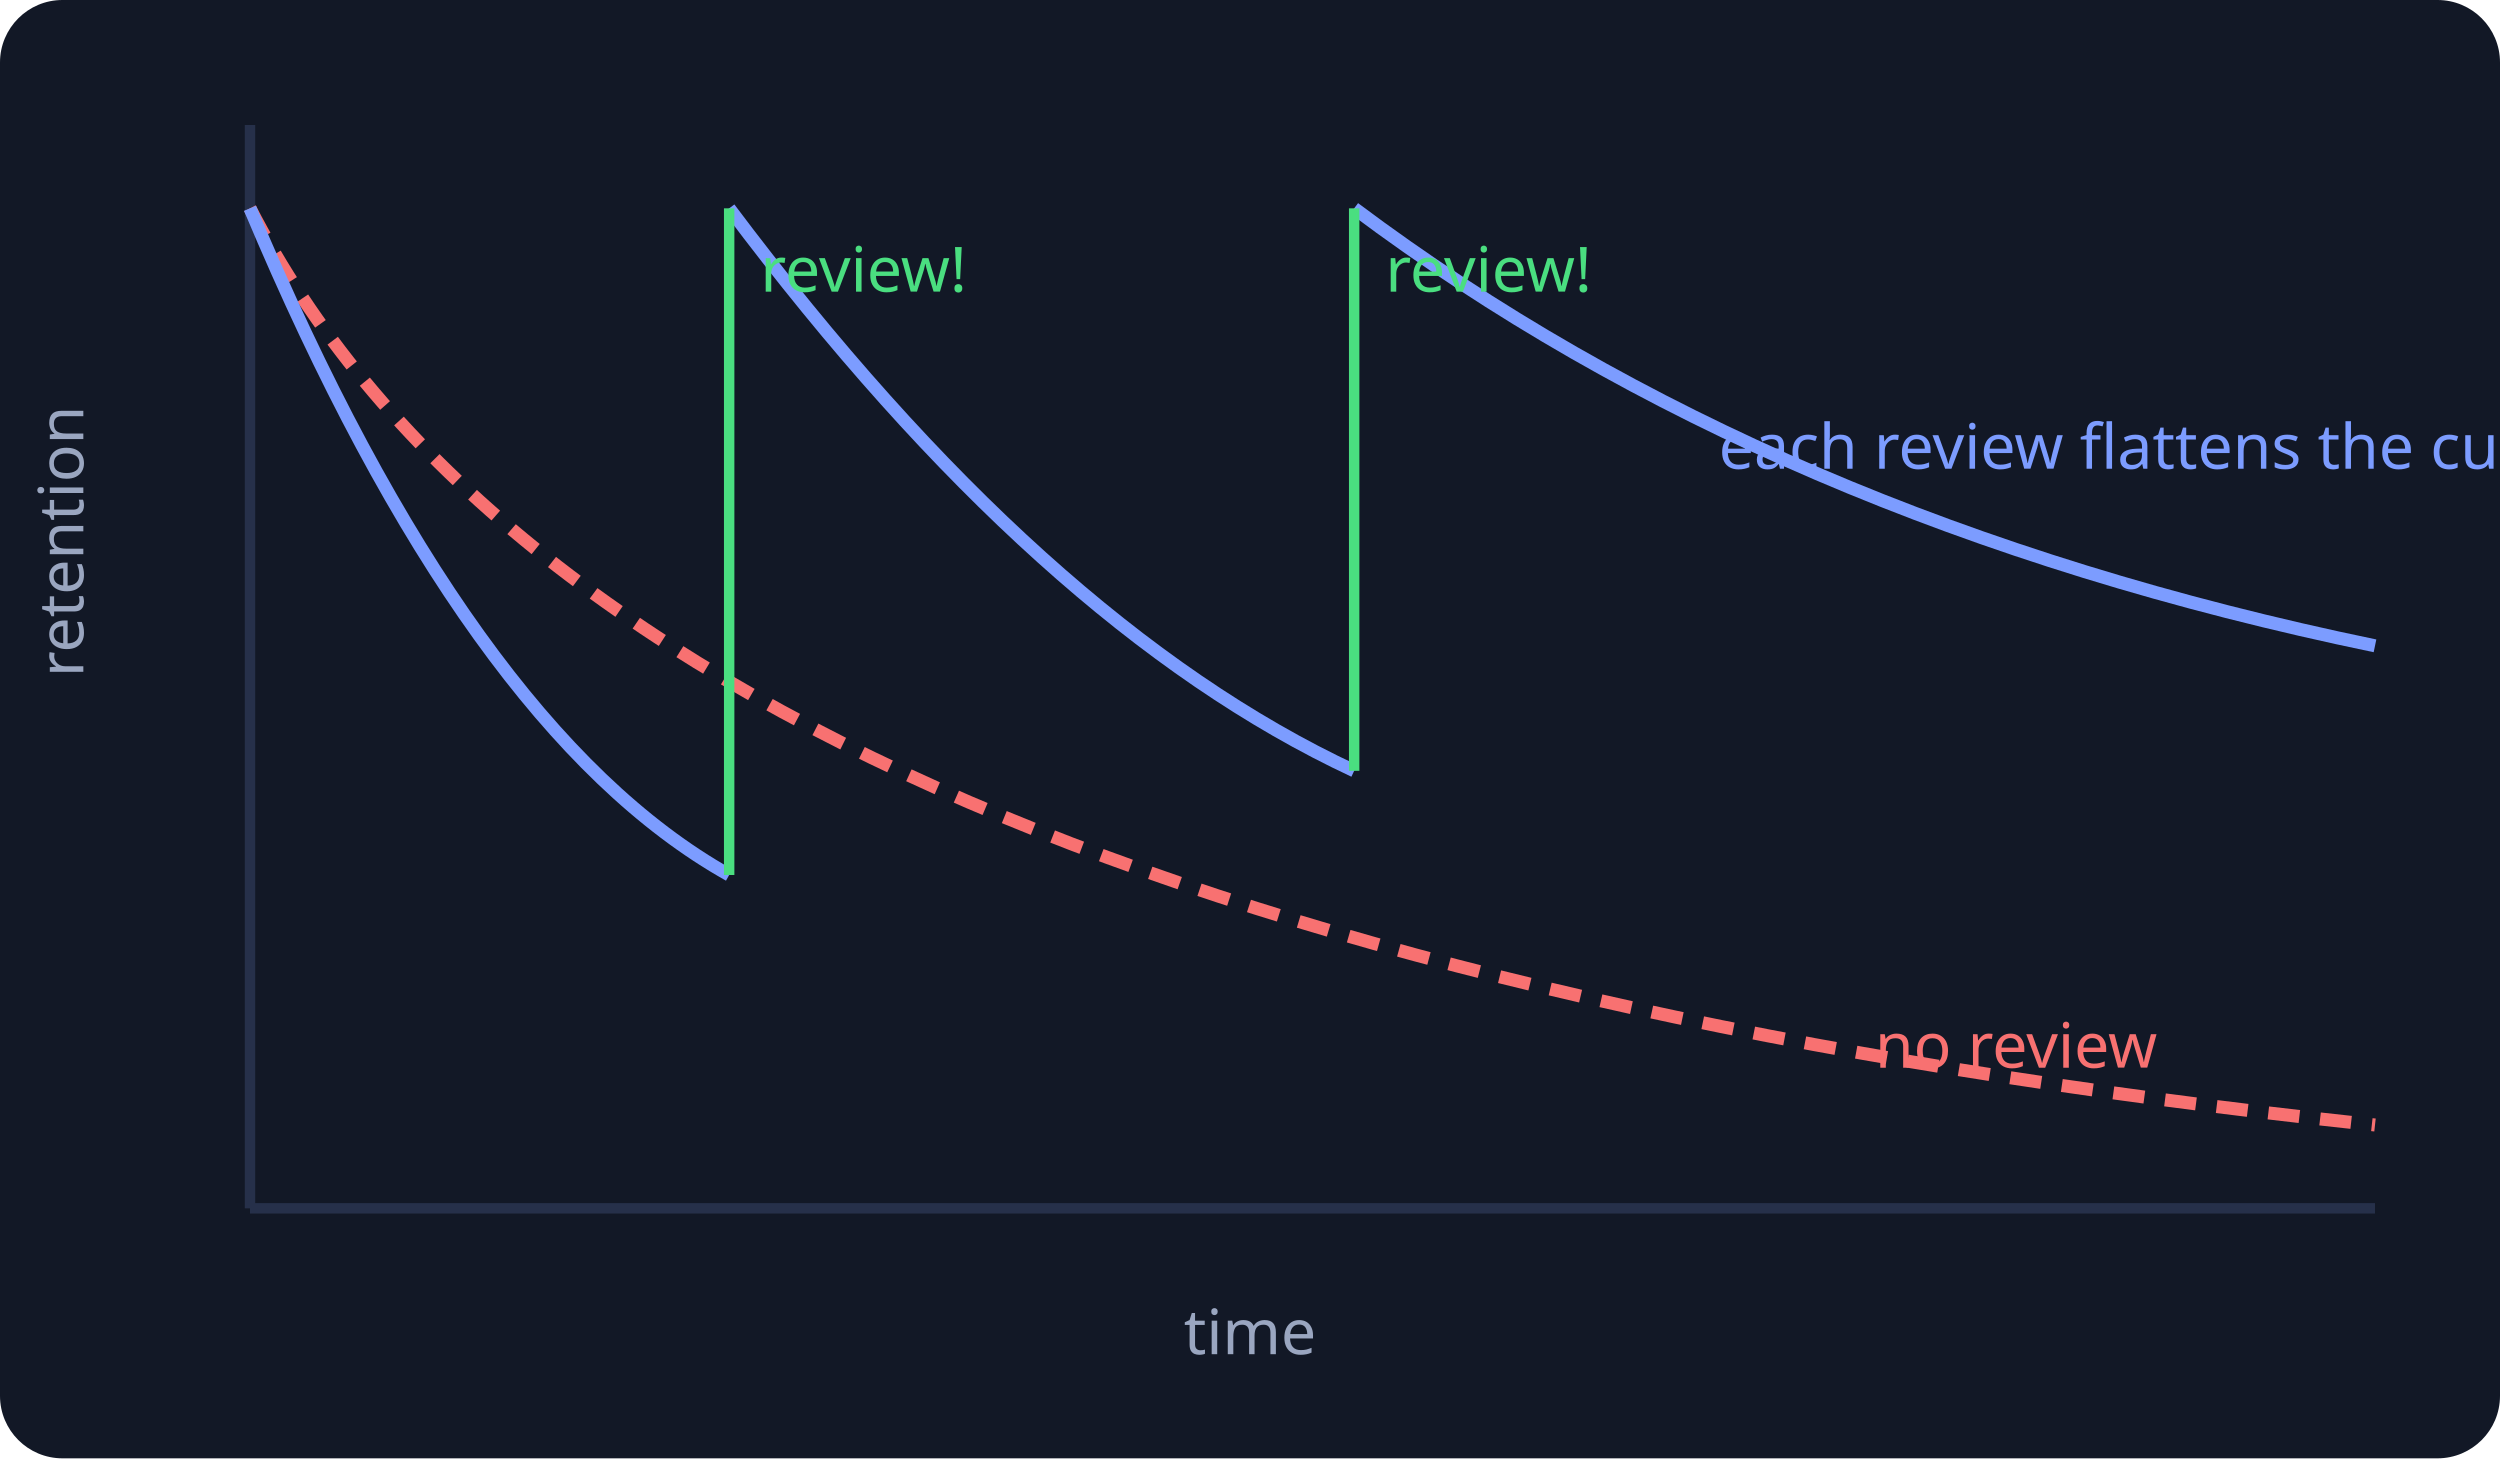
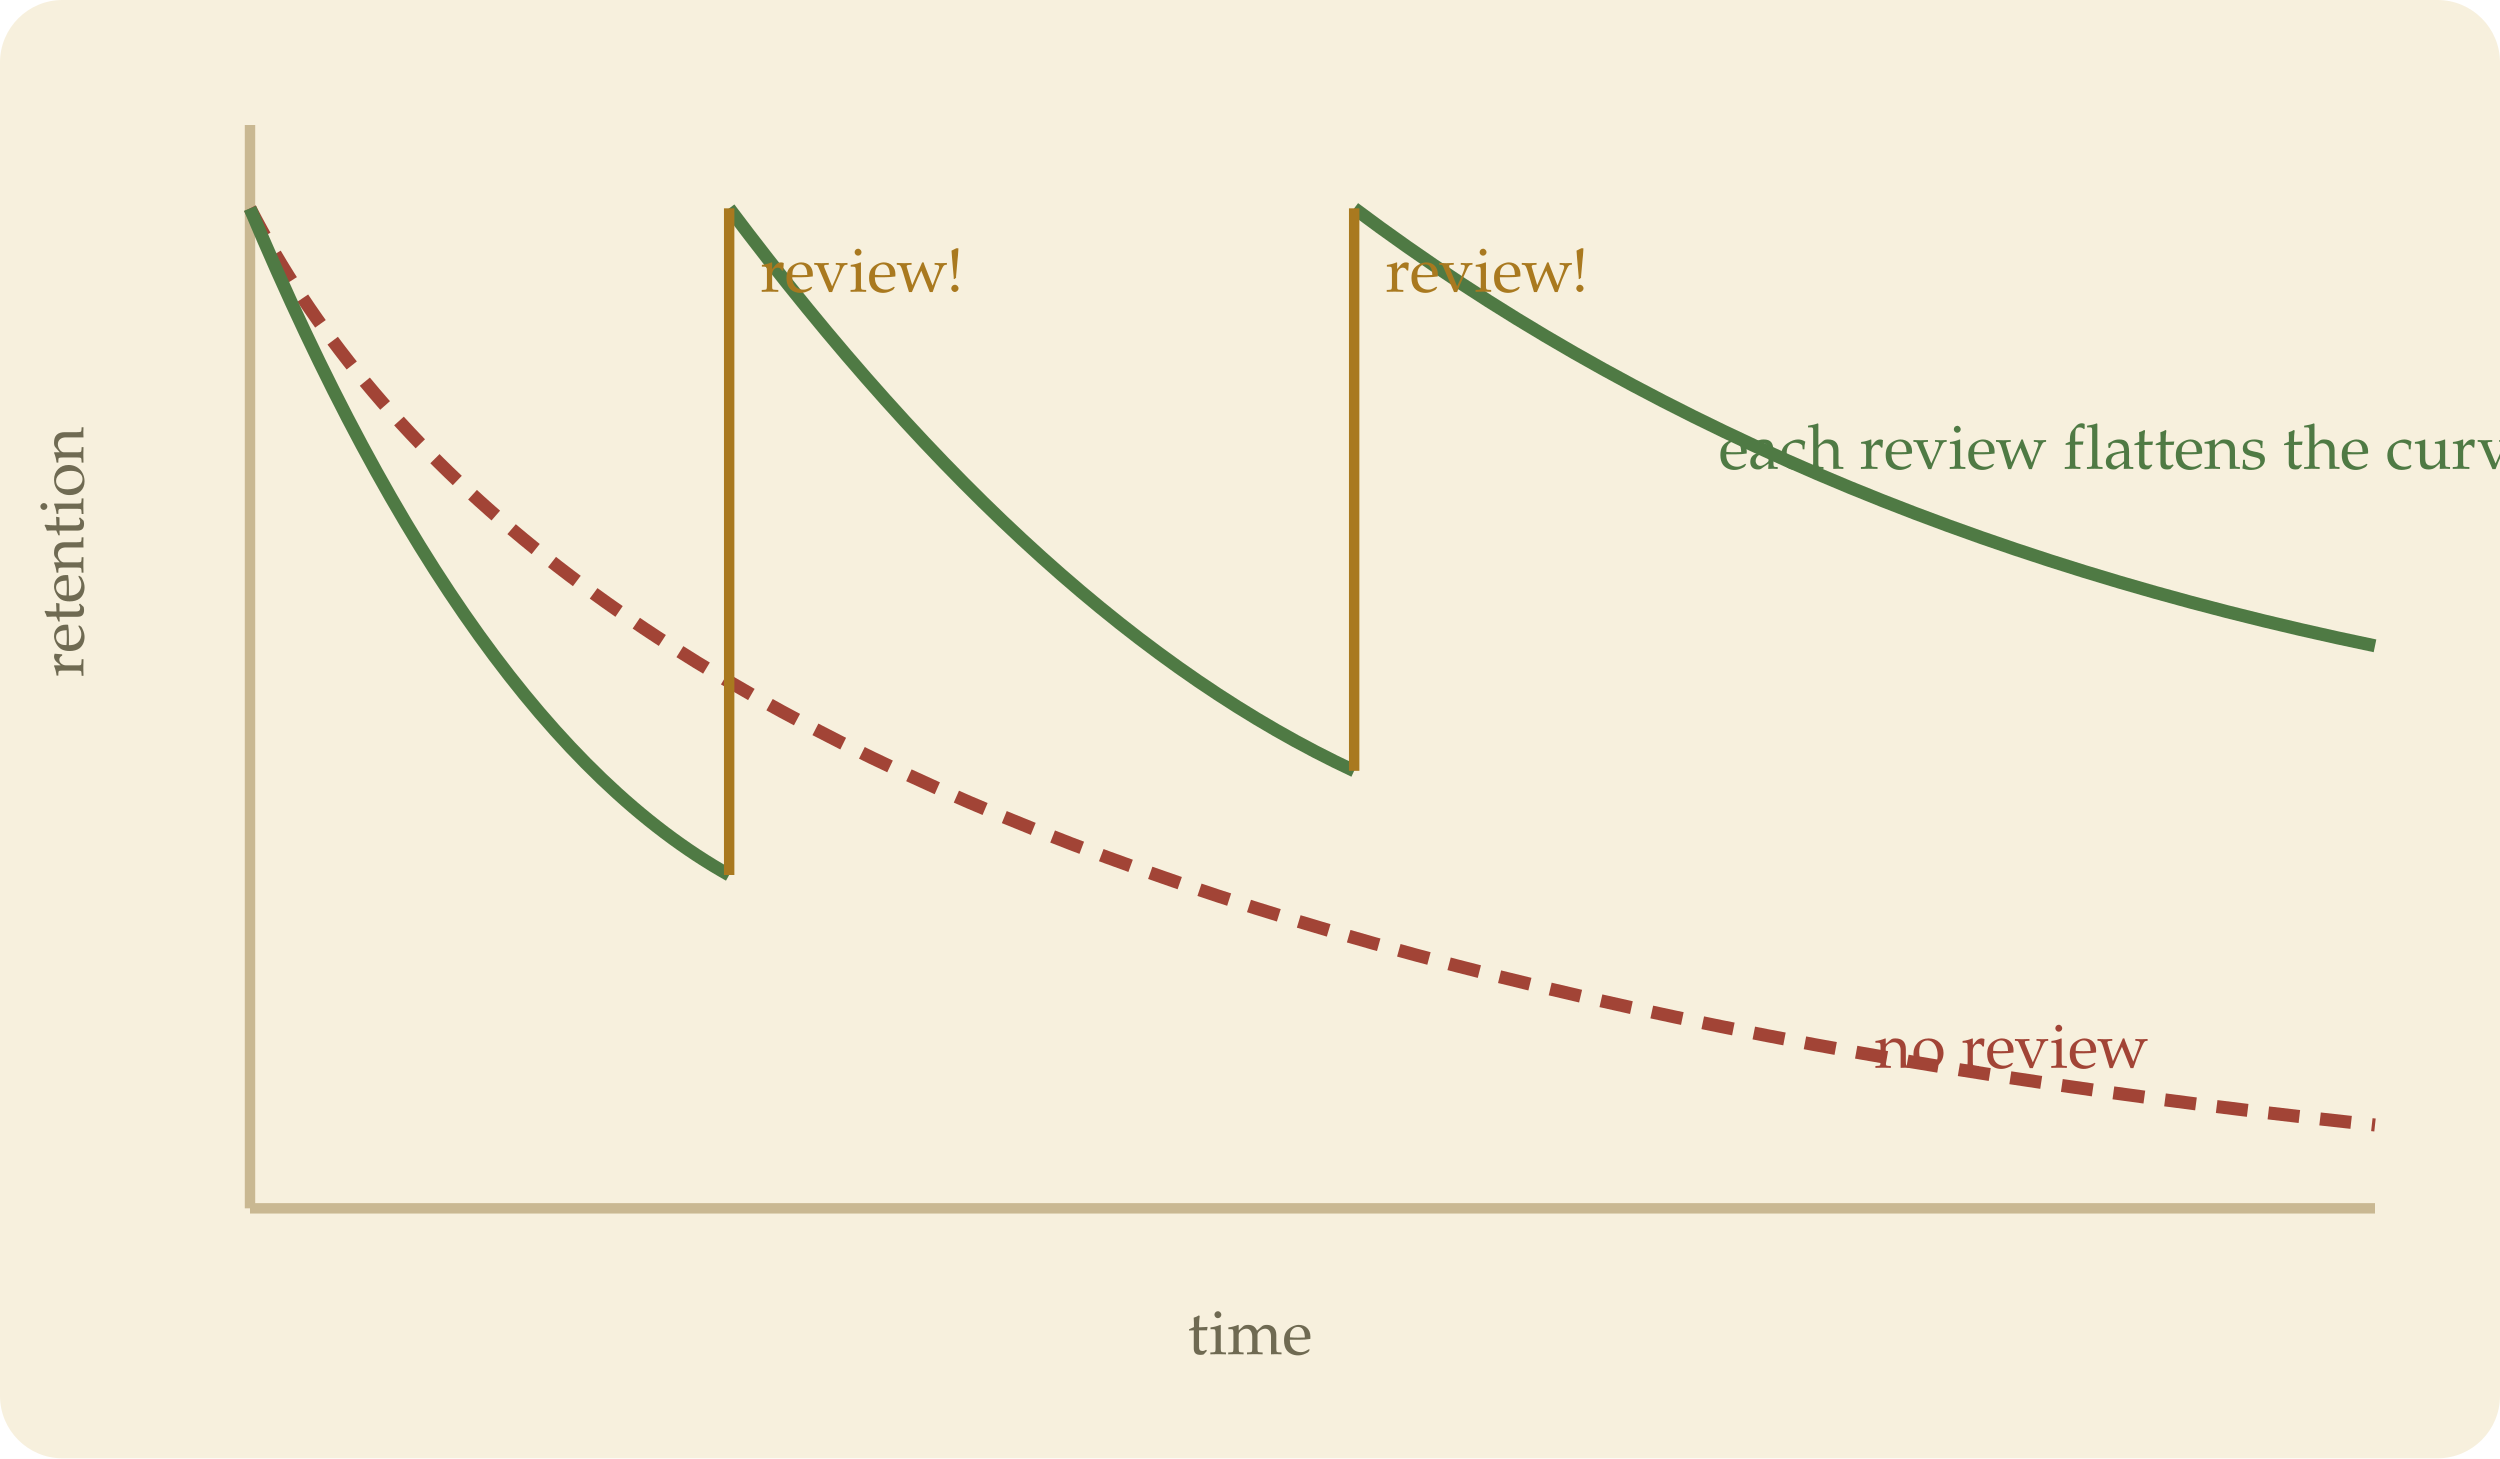
- <svg xmlns="http://www.w3.org/2000/svg" viewBox="0 0 480 280" font-family="system-ui, sans-serif">
-   <rect width="480" height="280" fill="#121826" rx="12" />
-   <line x1="48" y1="24" x2="48" y2="232" stroke="#26304a" stroke-width="2" />
-   <line x1="48" y1="232" x2="456" y2="232" stroke="#26304a" stroke-width="2" />
-   <text x="16" y="130" fill="#9aa6c0" font-size="12" transform="rotate(-90 16 130)">retention</text>
-   <text x="240" y="260" fill="#9aa6c0" font-size="12" text-anchor="middle">time</text>
-   <path d="M 48 40 Q 120 180 456 216" fill="none" stroke="#f87171" stroke-width="2.5" stroke-dasharray="6 4" />
-   <text x="360" y="205" fill="#f87171" font-size="12">no review</text>
-   <path d="M 48 40 Q 90 140 140 168" fill="none" stroke="#7c9cff" stroke-width="2.5" />
-   <path d="M 140 40 Q 200 120 260 148" fill="none" stroke="#7c9cff" stroke-width="2.5" />
-   <path d="M 260 40 Q 340 100 456 124" fill="none" stroke="#7c9cff" stroke-width="2.5" />
-   <line x1="140" y1="168" x2="140" y2="40" stroke="#4ade80" stroke-width="2" />
-   <line x1="260" y1="148" x2="260" y2="40" stroke="#4ade80" stroke-width="2" />
-   <text x="146" y="56" fill="#4ade80" font-size="12">review!</text>
-   <text x="266" y="56" fill="#4ade80" font-size="12">review!</text>
-   <text x="330" y="90" fill="#7c9cff" font-size="12">each review flattens the curve</text>
+ <svg xmlns="http://www.w3.org/2000/svg" viewBox="0 0 480 280" font-family="Palatino, Georgia, serif">
+   <rect width="480" height="280" fill="#f7f0dd" rx="12" />
+   <line x1="48" y1="24" x2="48" y2="232" stroke="#c9b892" stroke-width="2" />
+   <line x1="48" y1="232" x2="456" y2="232" stroke="#c9b892" stroke-width="2" />
+   <text x="16" y="130" fill="#6f6a52" font-size="12" transform="rotate(-90 16 130)">retention</text>
+   <text x="240" y="260" fill="#6f6a52" font-size="12" text-anchor="middle">time</text>
+   <path d="M 48 40 Q 120 180 456 216" fill="none" stroke="#a24436" stroke-width="2.5" stroke-dasharray="6 4" />
+   <text x="360" y="205" fill="#a24436" font-size="12">no review</text>
+   <path d="M 48 40 Q 90 140 140 168" fill="none" stroke="#4f7a44" stroke-width="2.5" />
+   <path d="M 140 40 Q 200 120 260 148" fill="none" stroke="#4f7a44" stroke-width="2.5" />
+   <path d="M 260 40 Q 340 100 456 124" fill="none" stroke="#4f7a44" stroke-width="2.5" />
+   <line x1="140" y1="168" x2="140" y2="40" stroke="#a9791f" stroke-width="2" />
+   <line x1="260" y1="148" x2="260" y2="40" stroke="#a9791f" stroke-width="2" />
+   <text x="146" y="56" fill="#a9791f" font-size="12">review!</text>
+   <text x="266" y="56" fill="#a9791f" font-size="12">review!</text>
+   <text x="330" y="90" fill="#4f7a44" font-size="12">each review flattens the curve</text>
</svg>
